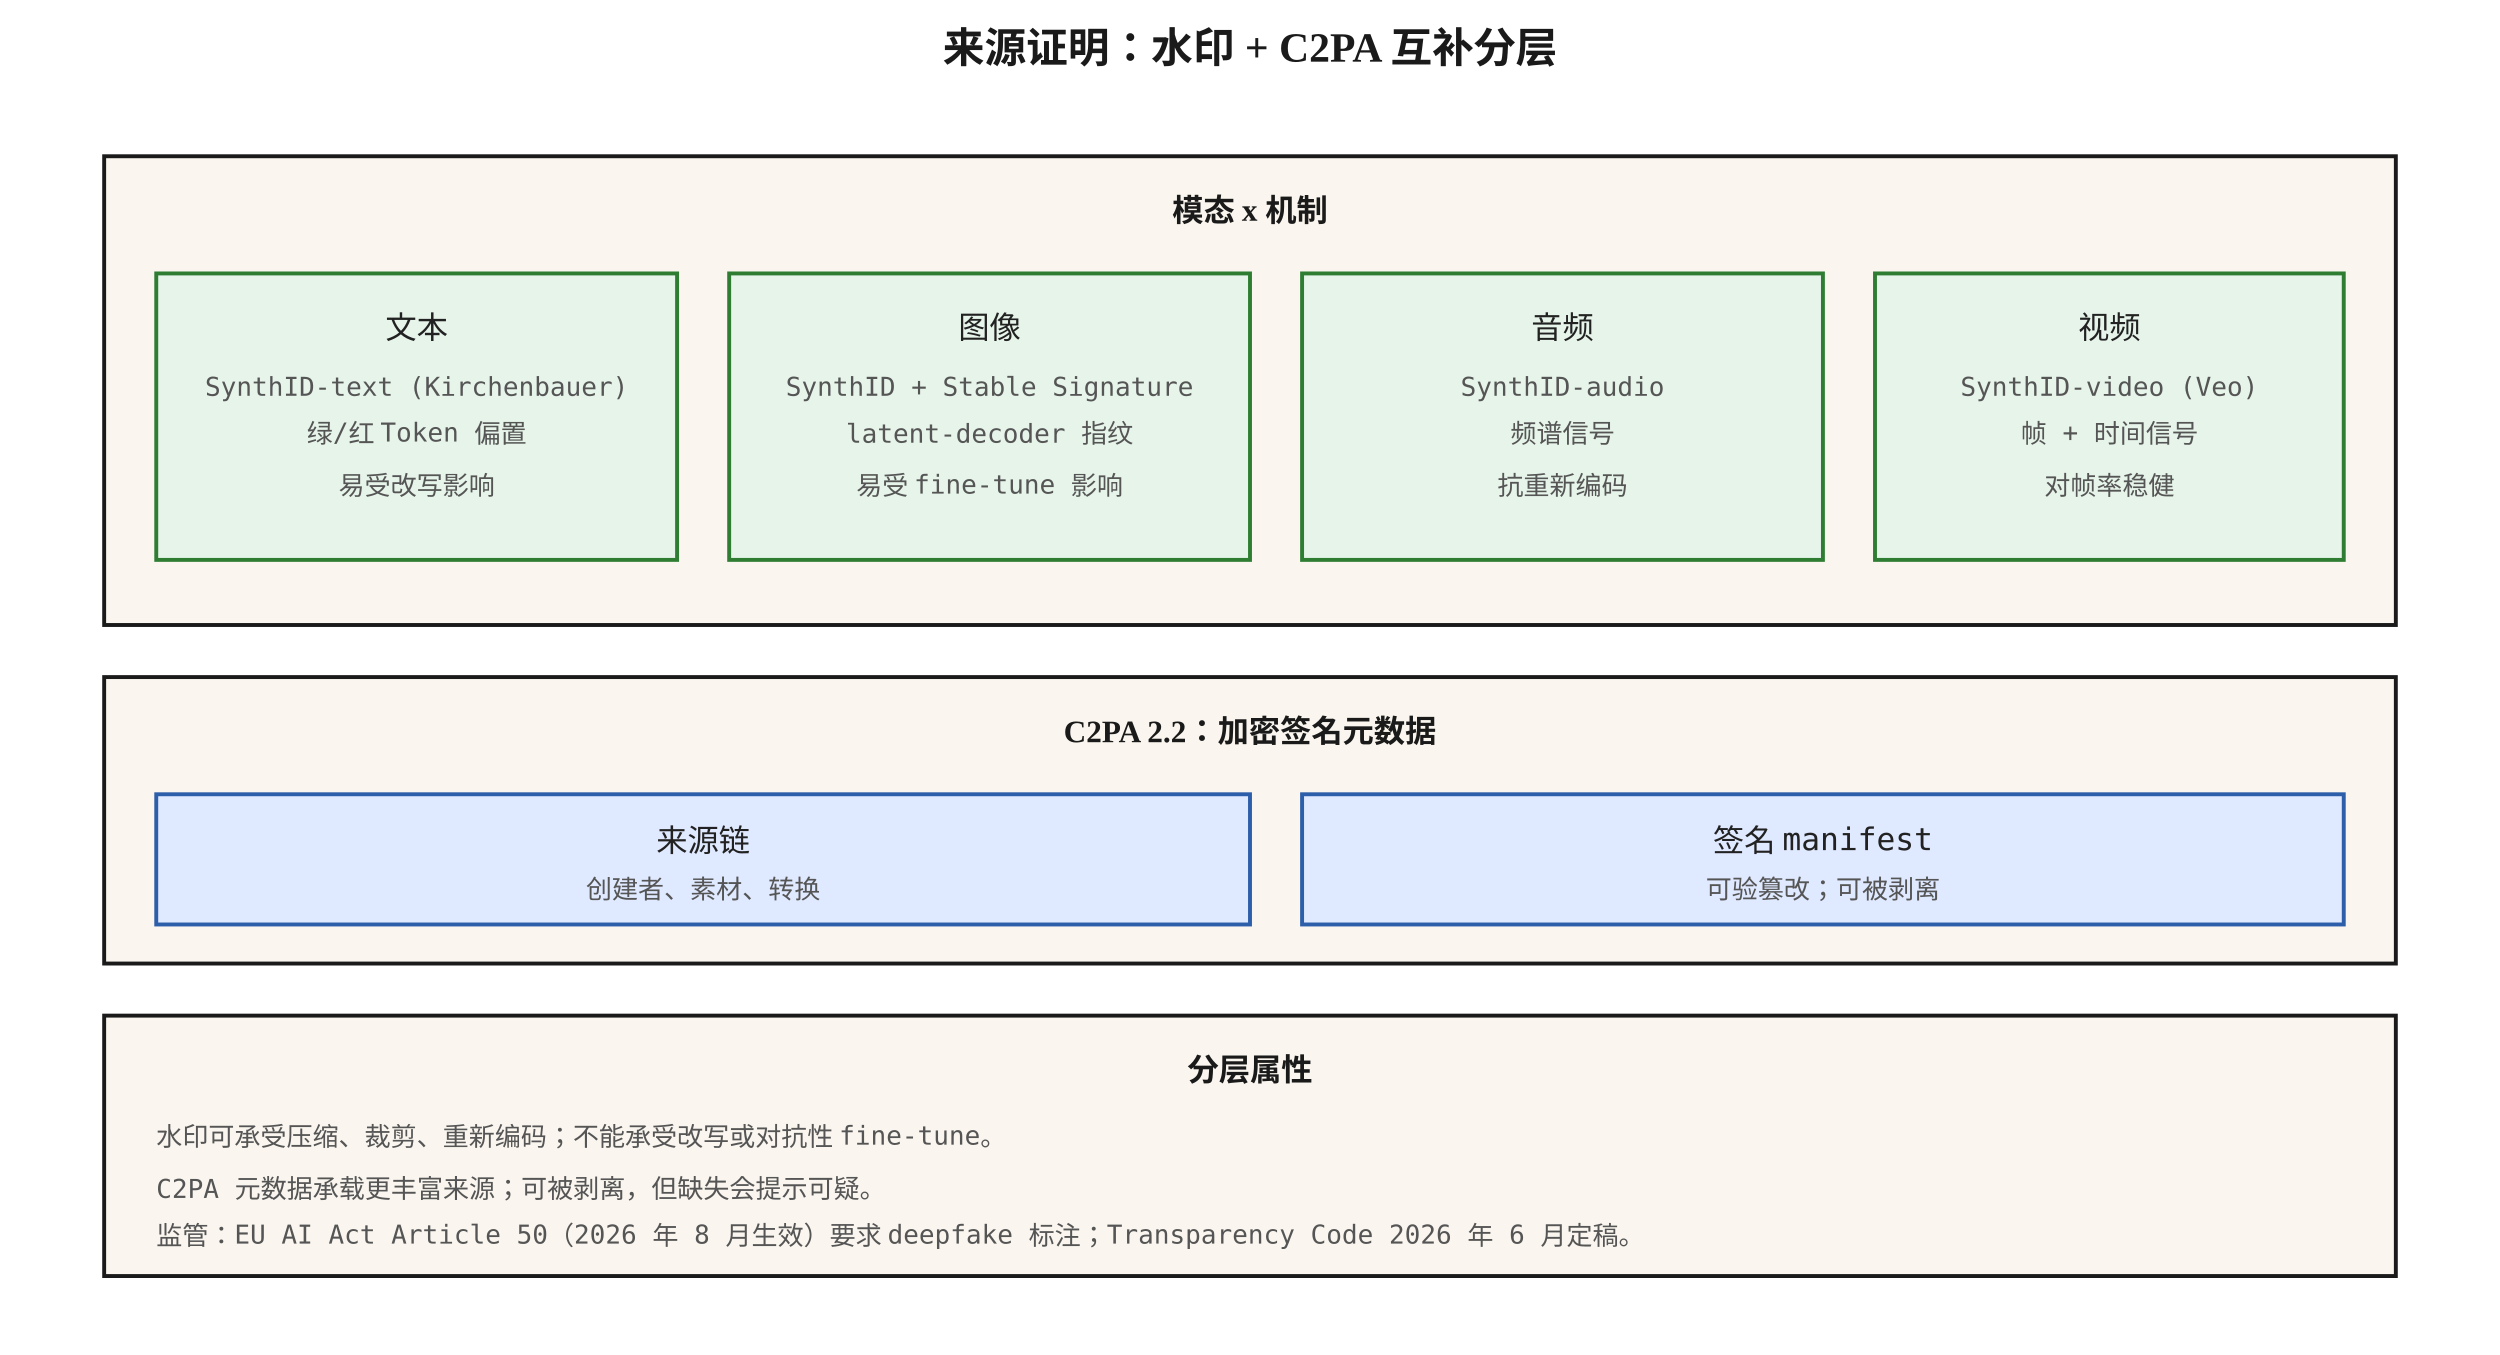
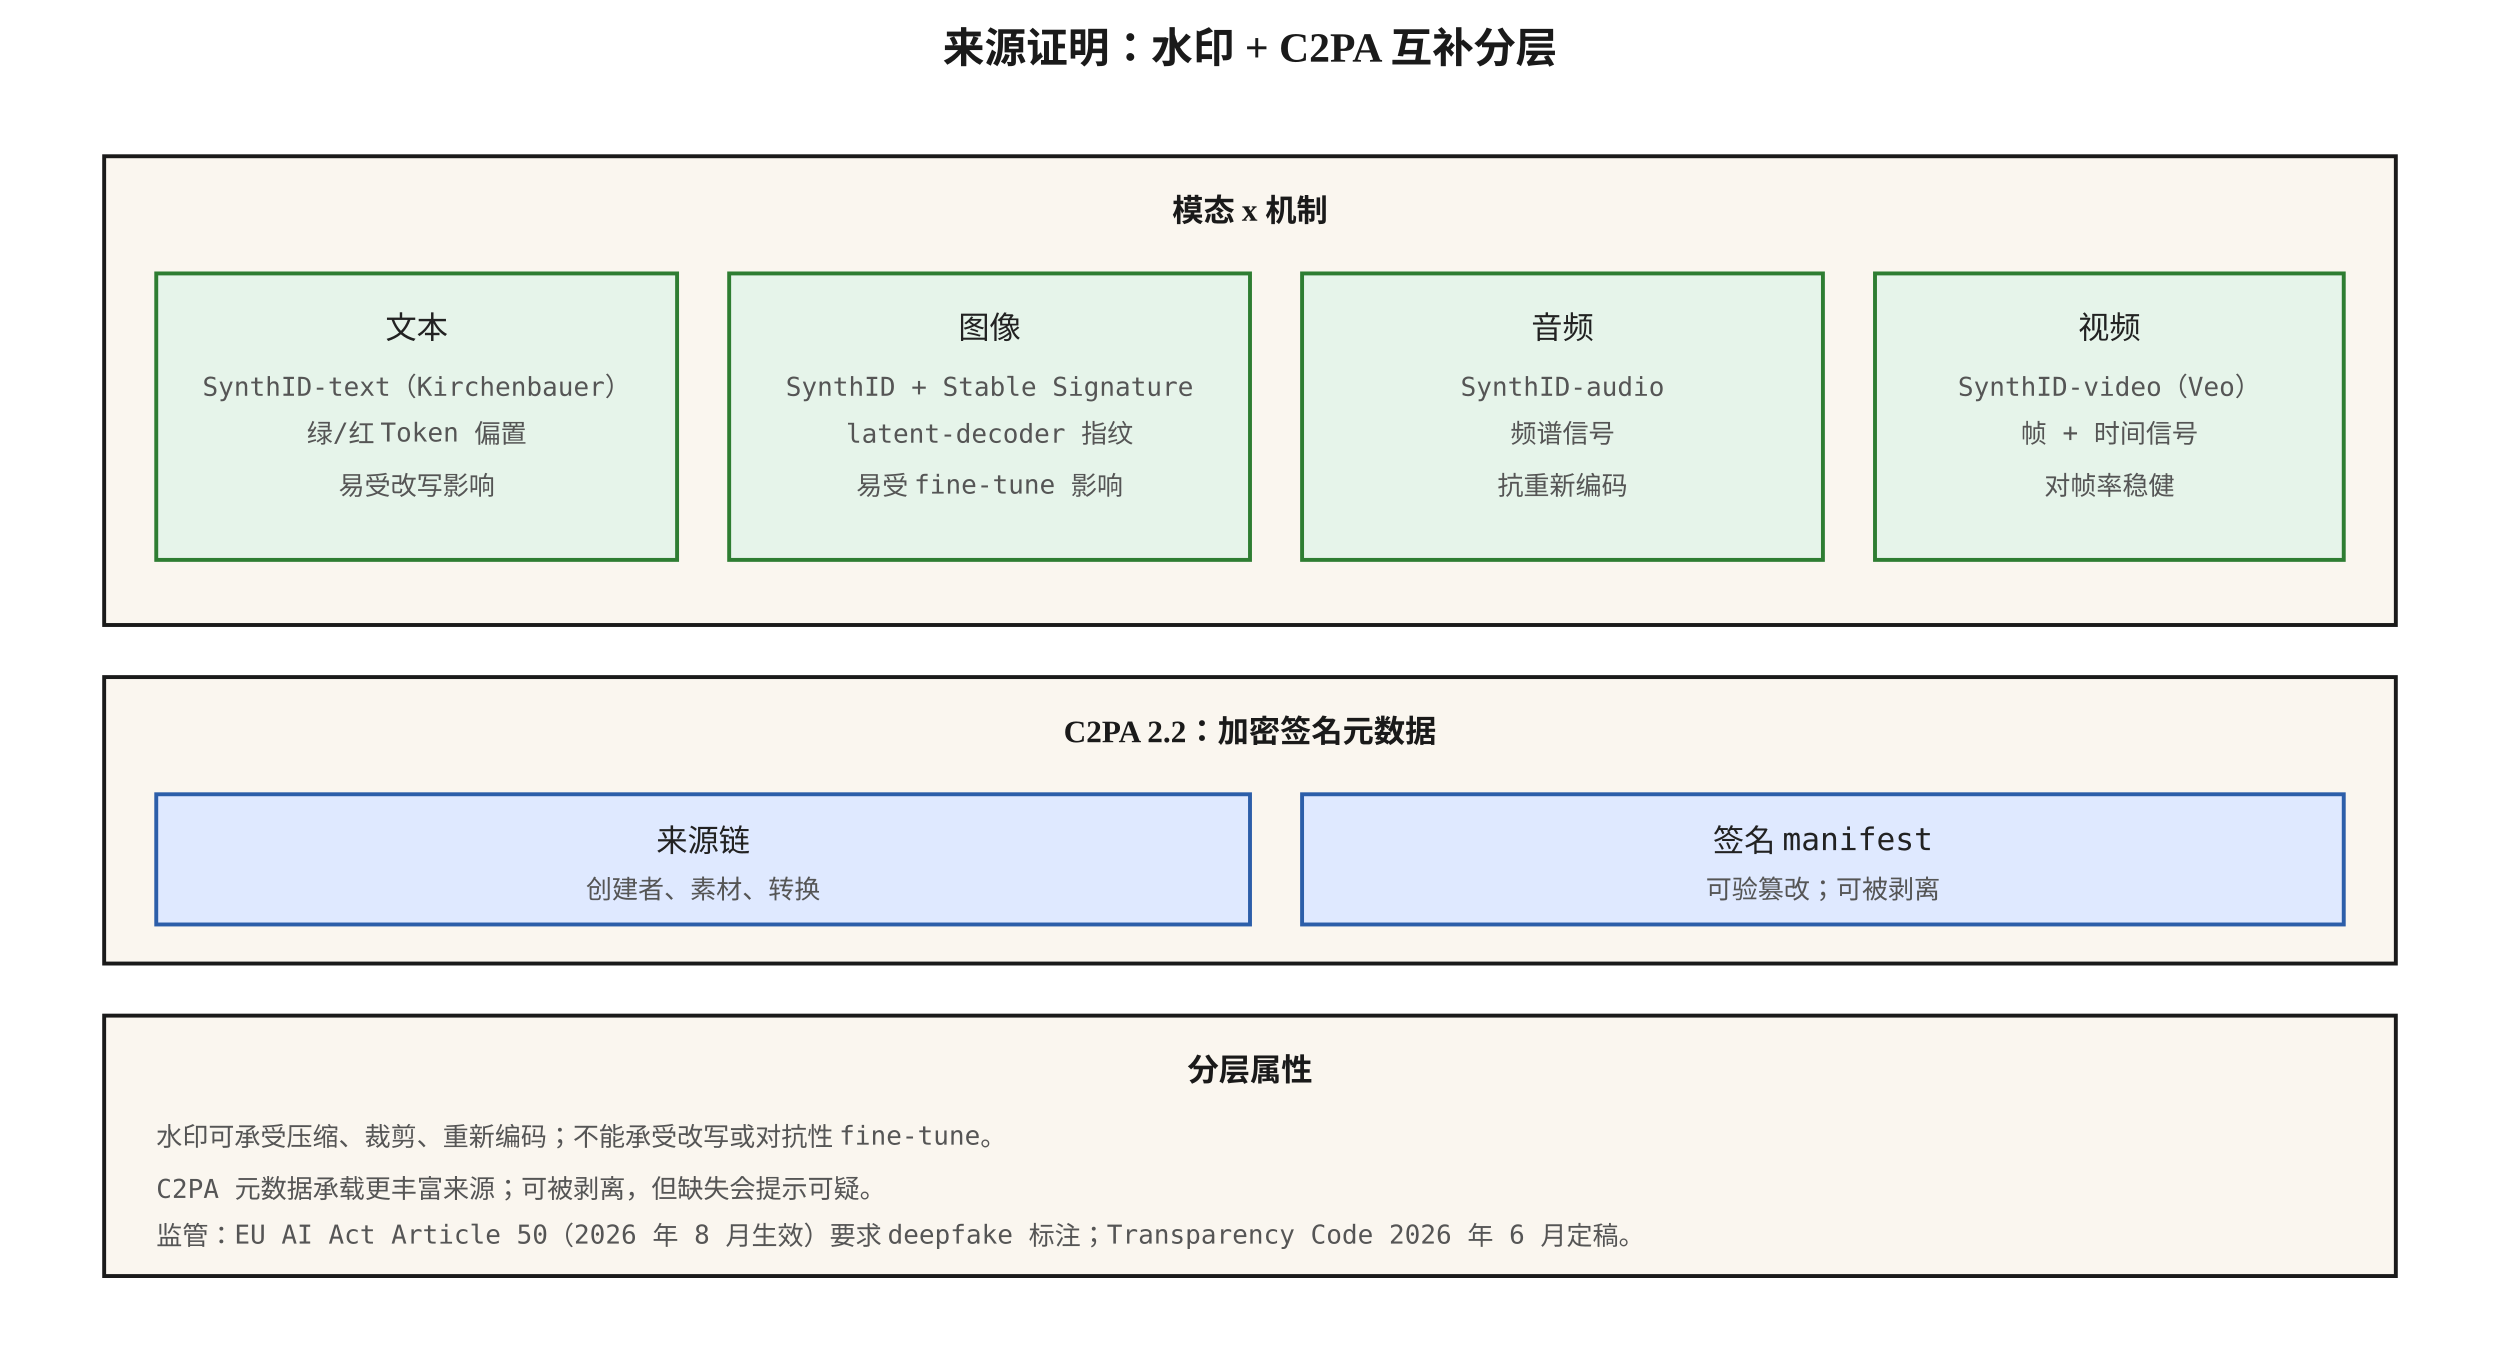
<svg xmlns="http://www.w3.org/2000/svg" viewBox="0 0 960 520" font-family="Georgia, 'Times New Roman', serif">
  <defs>
    <style>
      .box { fill: #faf6ef; stroke: #1a1a1a; stroke-width: 1.5; }
      .hot { fill: #fff1d6; stroke: #c0392b; stroke-width: 1.5; }
      .cool { fill: #e6f4ea; stroke: #2e7d32; stroke-width: 1.5; }
      .cold { fill: #dfe9ff; stroke: #2c5ea9; stroke-width: 1.5; }
      .step { font-size: 12px; font-family: 'Menlo', monospace; fill: #222; }
      .small { font-size: 10px; font-family: 'Menlo', monospace; fill: #555; }
      .caption { font-size: 11px; fill: #555; font-style: italic; }
      .title { font-size: 16px; font-weight: 700; fill: #1a1a1a; }
      .head { font-size: 12px; font-weight: 700; fill: #1a1a1a; }
    </style>
  </defs>
  <text x="480" y="24" text-anchor="middle" class="title">来源证明：水印 + C2PA 互补分层</text>
  <rect x="40" y="60" width="880" height="180" class="box" />
  <text x="480" y="85" text-anchor="middle" class="head">模态 x 机制</text>
  <rect x="60" y="105" width="200" height="110" class="cool" />
  <text x="160" y="130" text-anchor="middle" class="step">文本</text>
-   <text x="160" y="152" text-anchor="middle" class="small">SynthID-text (Kirchenbauer)</text>
+   <text x="160" y="152" text-anchor="middle" class="small">SynthID-text（Kirchenbauer）</text>
  <text x="160" y="170" text-anchor="middle" class="small">绿/红 Token 偏置</text>
  <text x="160" y="190" text-anchor="middle" class="small">易受改写影响</text>
  <rect x="280" y="105" width="200" height="110" class="cool" />
  <text x="380" y="130" text-anchor="middle" class="step">图像</text>
  <text x="380" y="152" text-anchor="middle" class="small">SynthID + Stable Signature</text>
  <text x="380" y="170" text-anchor="middle" class="small">latent-decoder 指纹</text>
  <text x="380" y="190" text-anchor="middle" class="small">易受 fine-tune 影响</text>
  <rect x="500" y="105" width="200" height="110" class="cool" />
  <text x="600" y="130" text-anchor="middle" class="step">音频</text>
  <text x="600" y="152" text-anchor="middle" class="small">SynthID-audio</text>
  <text x="600" y="170" text-anchor="middle" class="small">频谱信号</text>
  <text x="600" y="190" text-anchor="middle" class="small">抗重新编码</text>
  <rect x="720" y="105" width="180" height="110" class="cool" />
  <text x="810" y="130" text-anchor="middle" class="step">视频</text>
-   <text x="810" y="152" text-anchor="middle" class="small">SynthID-video (Veo)</text>
+   <text x="810" y="152" text-anchor="middle" class="small">SynthID-video（Veo）</text>
  <text x="810" y="170" text-anchor="middle" class="small">帧 + 时间信号</text>
  <text x="810" y="190" text-anchor="middle" class="small">对帧率稳健</text>
  <rect x="40" y="260" width="880" height="110" class="box" />
  <text x="480" y="285" text-anchor="middle" class="head">C2PA 2.2：加密签名元数据</text>
  <rect x="60" y="305" width="420" height="50" class="cold" />
  <text x="270" y="327" text-anchor="middle" class="step">来源链</text>
  <text x="270" y="345" text-anchor="middle" class="small">创建者、素材、转换</text>
  <rect x="500" y="305" width="400" height="50" class="cold" />
  <text x="700" y="327" text-anchor="middle" class="step">签名 manifest</text>
  <text x="700" y="345" text-anchor="middle" class="small">可验篡改；可被剥离</text>
  <rect x="40" y="390" width="880" height="100" class="box" />
  <text x="480" y="415" text-anchor="middle" class="head">分层属性</text>
  <text x="60" y="440" class="small">水印可承受压缩、裁剪、重新编码；不能承受改写或对抗性 fine-tune。</text>
  <text x="60" y="460" class="small">C2PA 元数据承载更丰富来源；可被剥离，但缺失会提示可疑。</text>
  <text x="60" y="478" class="small">监管：EU AI Act Article 50（2026 年 8 月生效）要求 deepfake 标注；Transparency Code 2026 年 6 月定稿。</text>
</svg>
